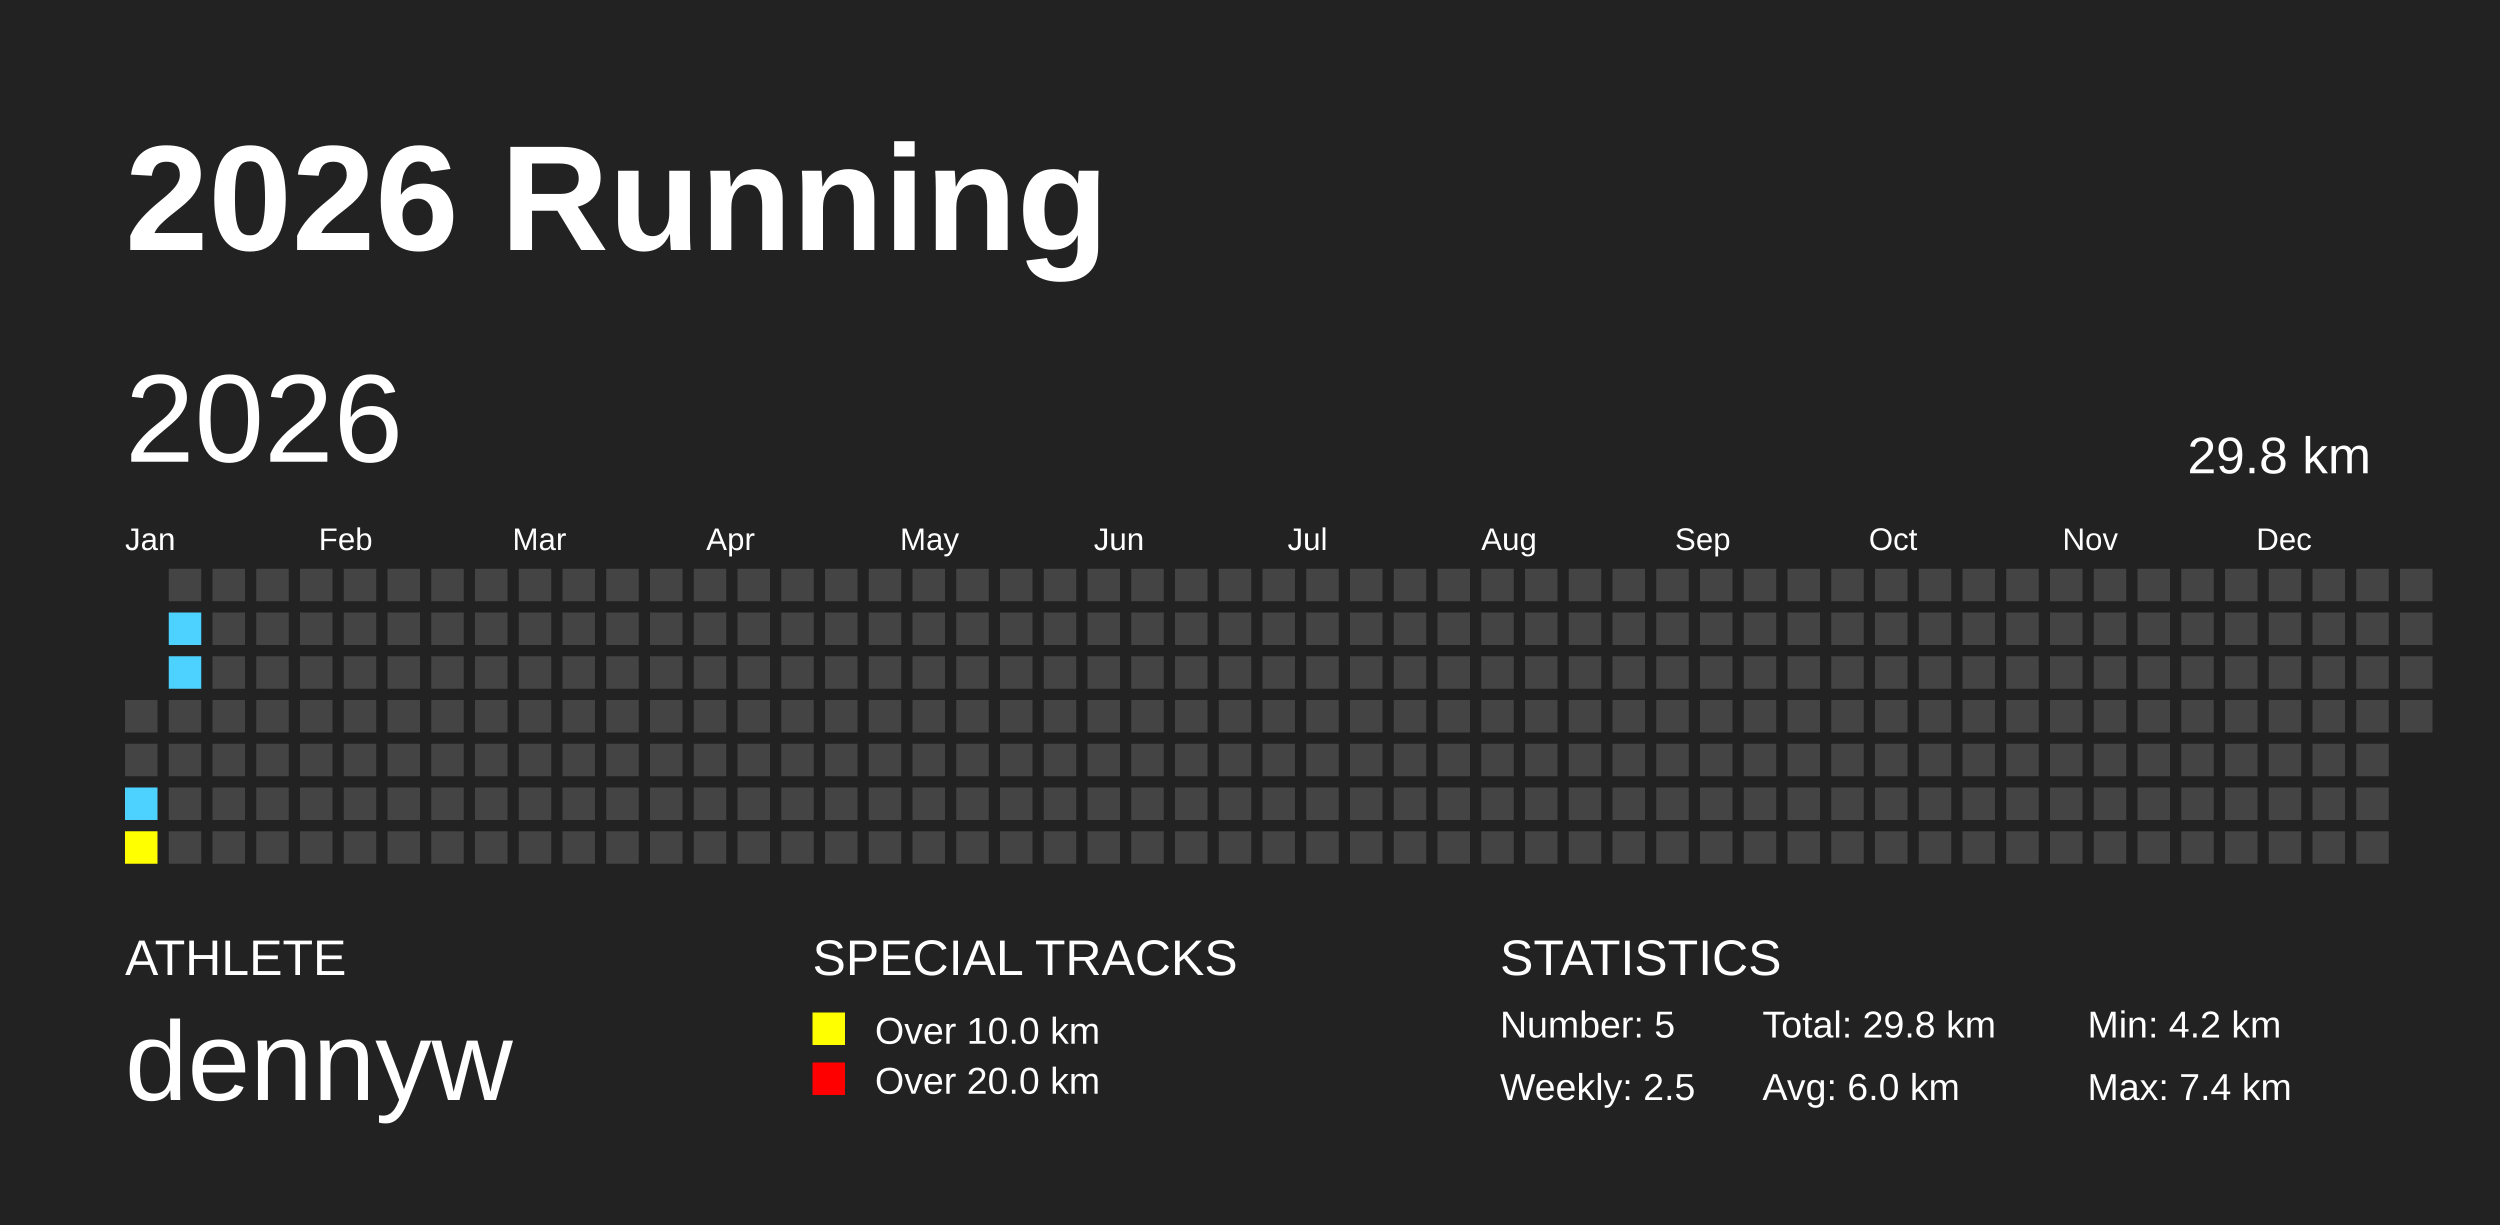
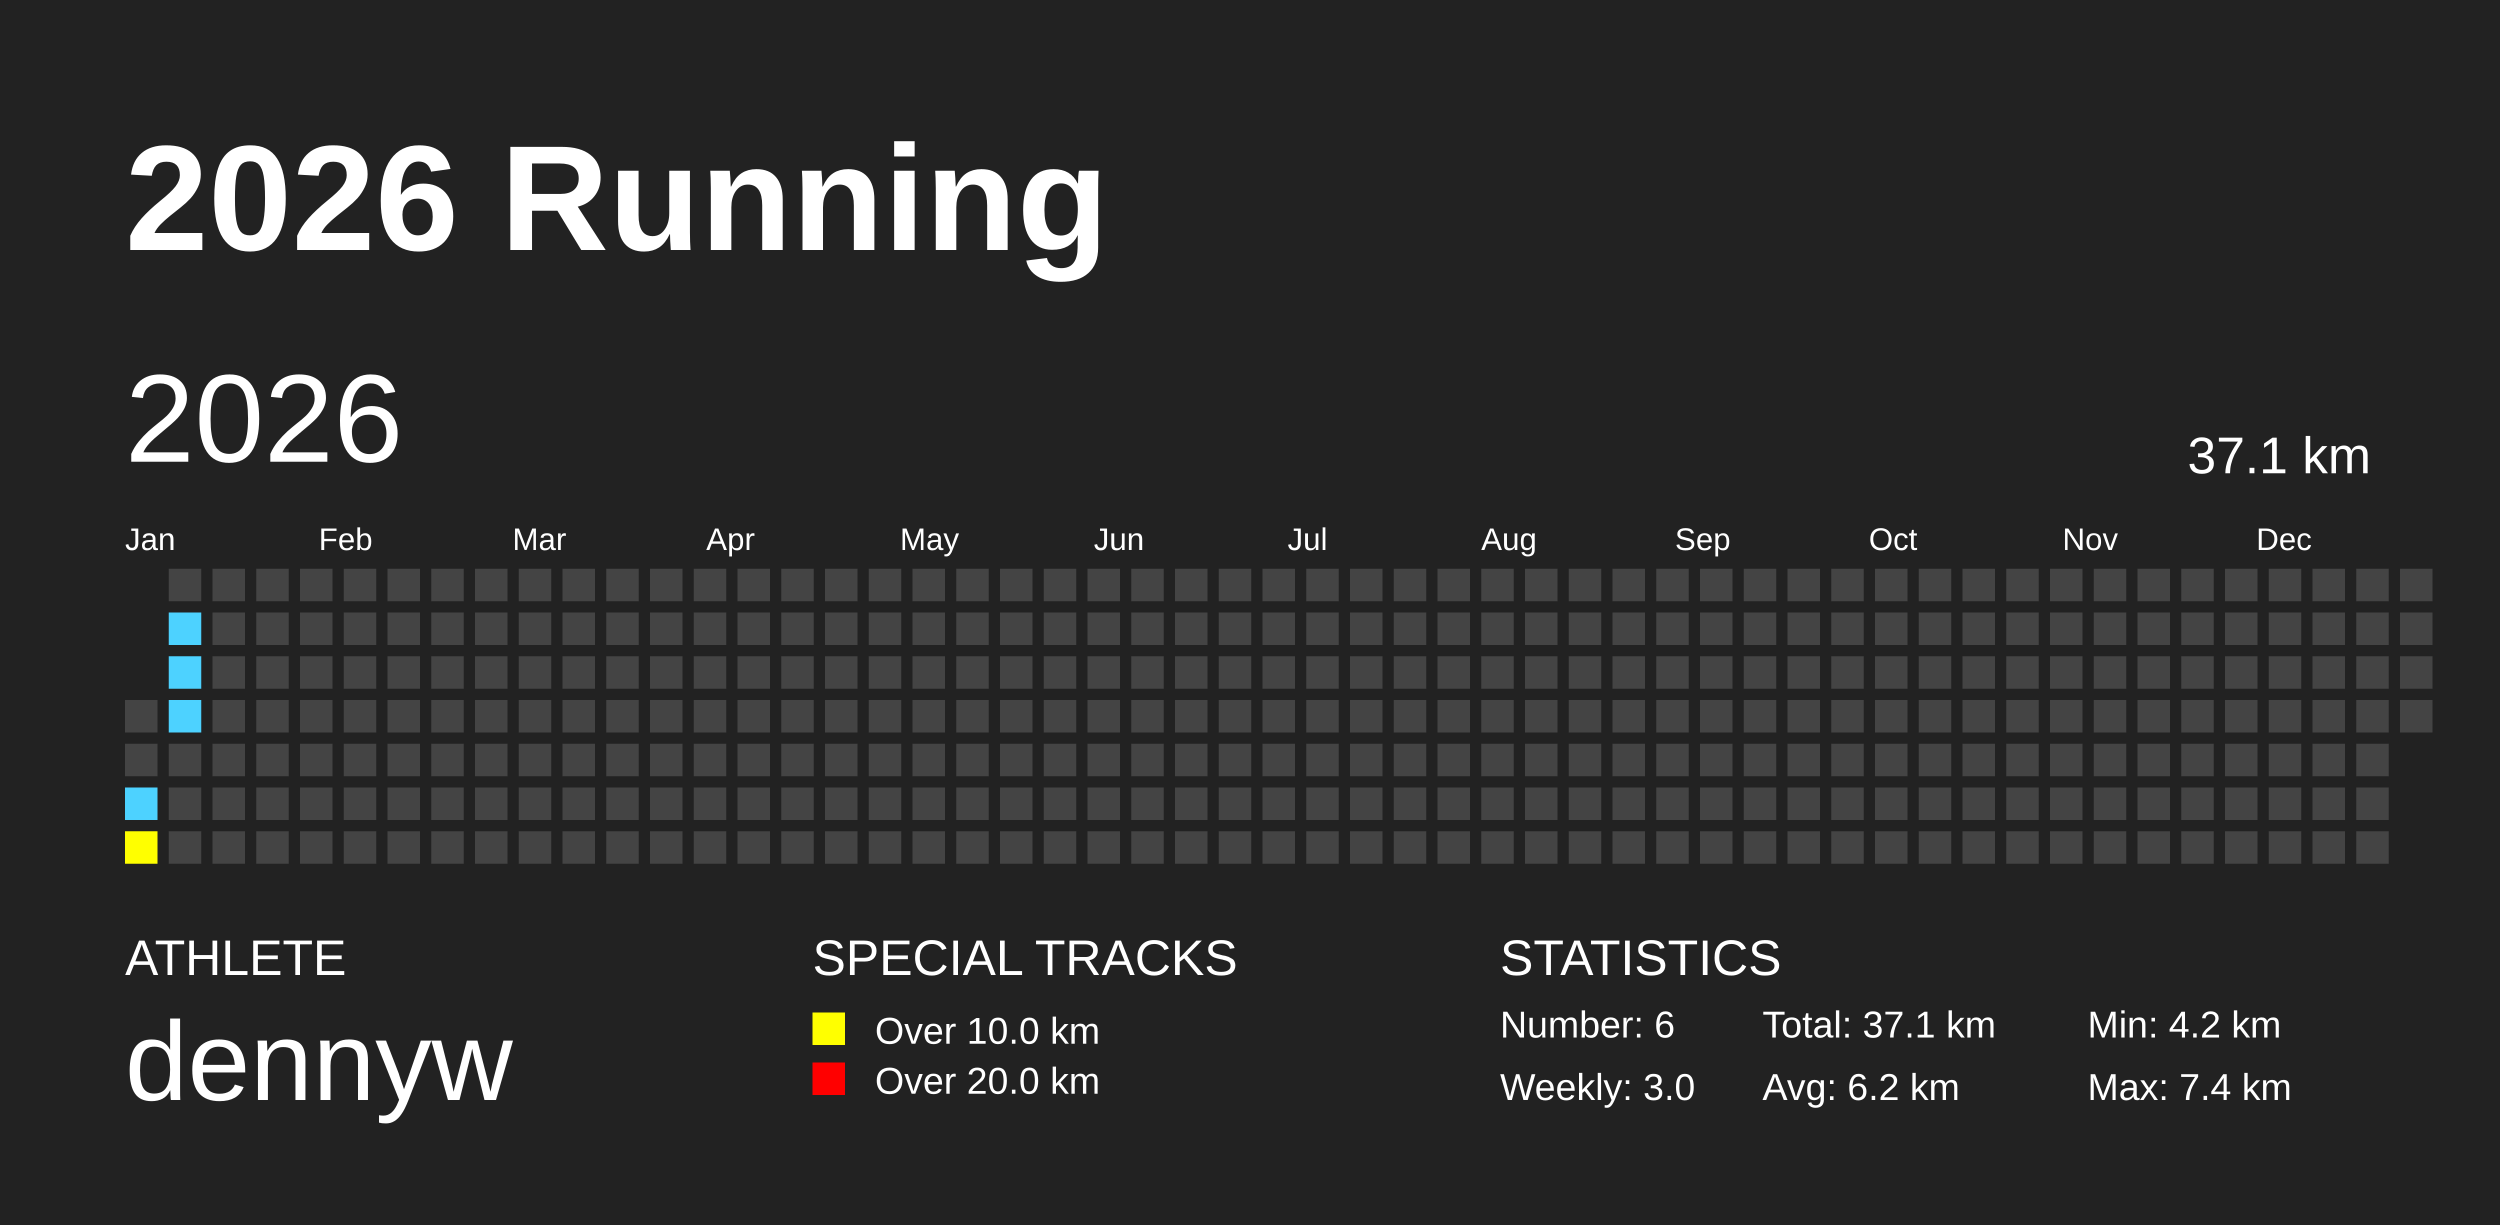
<svg xmlns="http://www.w3.org/2000/svg" baseProfile="full" height="98mm" version="1.1" viewBox="0,0,200,98" width="200mm">
  <defs />
  <rect fill="#222222" height="98" width="200" x="0" y="0" />
  <text fill="#FFFFFF" style="font-size:12px; font-family:Arial; font-weight:bold;" x="10" y="20">2026 Running</text>
  <text fill="#FFFFFF" style="font-size:4px; font-family:Arial" x="10" y="78">ATHLETE</text>
  <text fill="#FFFFFF" style="font-size:9px; font-family:Arial" x="10" y="88">dennyw</text>
  <text fill="#FFFFFF" style="font-size:4px; font-family:Arial" x="65" y="78">SPECIAL TRACKS</text>
  <rect fill="yellow" height="2.6" width="2.6" x="65" y="81" />
  <text fill="#FFFFFF" style="font-size:3px; font-family:Arial" x="70" y="83.5">Over 10.0 km</text>
  <rect fill="red" height="2.6" width="2.6" x="65" y="85" />
  <text fill="#FFFFFF" style="font-size:3px; font-family:Arial" x="70" y="87.5">Over 20.0 km</text>
  <text fill="#FFFFFF" style="font-size:4px; font-family:Arial" x="120" y="78">STATISTICS</text>
-   <text fill="#FFFFFF" style="font-size:3px; font-family:Arial" x="120" y="83">Number: 5</text>
-   <text fill="#FFFFFF" style="font-size:3px; font-family:Arial" x="120" y="88">Weekly: 2.5</text>
-   <text fill="#FFFFFF" style="font-size:3px; font-family:Arial" x="141" y="83">Total: 29.8 km</text>
-   <text fill="#FFFFFF" style="font-size:3px; font-family:Arial" x="141" y="88">Avg: 6.0 km</text>
+   <text fill="#FFFFFF" style="font-size:3px; font-family:Arial" x="120" y="83">Number: 6</text>
+   <text fill="#FFFFFF" style="font-size:3px; font-family:Arial" x="120" y="88">Weekly: 3.0</text>
+   <text fill="#FFFFFF" style="font-size:3px; font-family:Arial" x="141" y="83">Total: 37.1 km</text>
+   <text fill="#FFFFFF" style="font-size:3px; font-family:Arial" x="141" y="88">Avg: 6.2 km</text>
  <text fill="#FFFFFF" style="font-size:3px; font-family:Arial" x="167" y="83">Min: 4.2 km</text>
  <text fill="#FFFFFF" style="font-size:3px; font-family:Arial" x="167" y="88">Max: 7.4 km</text>
  <text dominant-baseline="hanging" fill="#FFFFFF" style="font-size:10.0px; font-family:Arial;" x="10" y="30">2026</text>
-   <text dominant-baseline="hanging" fill="#FFFFFF" style="font-size:4.125px; font-family:Arial;" x="175" y="35">29.8 km</text>
+   <text dominant-baseline="hanging" fill="#FFFFFF" style="font-size:4.125px; font-family:Arial;" x="175" y="35">37.1 km</text>
  <text fill="#FFFFFF" style="font-size:2.5px; font-family:Arial" x="10.0" y="44">Jan</text>
  <text fill="#FFFFFF" style="font-size:2.5px; font-family:Arial" x="25.5" y="44">Feb</text>
  <text fill="#FFFFFF" style="font-size:2.5px; font-family:Arial" x="41.0" y="44">Mar</text>
  <text fill="#FFFFFF" style="font-size:2.5px; font-family:Arial" x="56.5" y="44">Apr</text>
  <text fill="#FFFFFF" style="font-size:2.5px; font-family:Arial" x="72.0" y="44">May</text>
  <text fill="#FFFFFF" style="font-size:2.5px; font-family:Arial" x="87.5" y="44">Jun</text>
  <text fill="#FFFFFF" style="font-size:2.5px; font-family:Arial" x="103.0" y="44">Jul</text>
  <text fill="#FFFFFF" style="font-size:2.5px; font-family:Arial" x="118.5" y="44">Aug</text>
  <text fill="#FFFFFF" style="font-size:2.5px; font-family:Arial" x="134.0" y="44">Sep</text>
  <text fill="#FFFFFF" style="font-size:2.5px; font-family:Arial" x="149.5" y="44">Oct</text>
  <text fill="#FFFFFF" style="font-size:2.5px; font-family:Arial" x="165.0" y="44">Nov</text>
  <text fill="#FFFFFF" style="font-size:2.5px; font-family:Arial" x="180.5" y="44">Dec</text>
  <rect fill="#444444" height="2.6" width="2.6" x="10.0" y="56.0" />
  <rect fill="#444444" height="2.6" width="2.6" x="10.0" y="59.5" />
  <rect fill="#4DD2FF" height="2.6" width="2.6" x="10.0" y="63.0" />
  <rect fill="yellow" height="2.6" width="2.6" x="10.0" y="66.5" />
  <rect fill="#444444" height="2.6" width="2.6" x="13.5" y="45.5" />
  <rect fill="#4DD2FF" height="2.6" width="2.6" x="13.5" y="49.0" />
  <rect fill="#4DD2FF" height="2.6" width="2.6" x="13.5" y="52.5" />
-   <rect fill="#444444" height="2.6" width="2.6" x="13.5" y="56.0" />
+   <rect fill="#4DD2FF" height="2.6" width="2.6" x="13.5" y="56.0" />
  <rect fill="#444444" height="2.6" width="2.6" x="13.5" y="59.5" />
  <rect fill="#444444" height="2.6" width="2.6" x="13.5" y="63.0" />
  <rect fill="#444444" height="2.6" width="2.6" x="13.5" y="66.5" />
  <rect fill="#444444" height="2.6" width="2.6" x="17.0" y="45.5" />
  <rect fill="#444444" height="2.6" width="2.6" x="17.0" y="49.0" />
  <rect fill="#444444" height="2.6" width="2.6" x="17.0" y="52.5" />
  <rect fill="#444444" height="2.6" width="2.6" x="17.0" y="56.0" />
  <rect fill="#444444" height="2.6" width="2.6" x="17.0" y="59.5" />
  <rect fill="#444444" height="2.6" width="2.6" x="17.0" y="63.0" />
  <rect fill="#444444" height="2.6" width="2.6" x="17.0" y="66.5" />
  <rect fill="#444444" height="2.6" width="2.6" x="20.5" y="45.5" />
  <rect fill="#444444" height="2.6" width="2.6" x="20.5" y="49.0" />
  <rect fill="#444444" height="2.6" width="2.6" x="20.5" y="52.5" />
  <rect fill="#444444" height="2.6" width="2.6" x="20.5" y="56.0" />
  <rect fill="#444444" height="2.6" width="2.6" x="20.5" y="59.5" />
  <rect fill="#444444" height="2.6" width="2.6" x="20.5" y="63.0" />
  <rect fill="#444444" height="2.6" width="2.6" x="20.5" y="66.5" />
  <rect fill="#444444" height="2.6" width="2.6" x="24.0" y="45.5" />
  <rect fill="#444444" height="2.6" width="2.6" x="24.0" y="49.0" />
  <rect fill="#444444" height="2.6" width="2.6" x="24.0" y="52.5" />
  <rect fill="#444444" height="2.6" width="2.6" x="24.0" y="56.0" />
  <rect fill="#444444" height="2.6" width="2.6" x="24.0" y="59.5" />
  <rect fill="#444444" height="2.6" width="2.6" x="24.0" y="63.0" />
  <rect fill="#444444" height="2.6" width="2.6" x="24.0" y="66.5" />
  <rect fill="#444444" height="2.6" width="2.6" x="27.5" y="45.5" />
  <rect fill="#444444" height="2.6" width="2.6" x="27.5" y="49.0" />
  <rect fill="#444444" height="2.6" width="2.6" x="27.5" y="52.5" />
  <rect fill="#444444" height="2.6" width="2.6" x="27.5" y="56.0" />
  <rect fill="#444444" height="2.6" width="2.6" x="27.5" y="59.5" />
  <rect fill="#444444" height="2.6" width="2.6" x="27.5" y="63.0" />
  <rect fill="#444444" height="2.6" width="2.6" x="27.5" y="66.5" />
  <rect fill="#444444" height="2.6" width="2.6" x="31.0" y="45.5" />
  <rect fill="#444444" height="2.6" width="2.6" x="31.0" y="49.0" />
  <rect fill="#444444" height="2.6" width="2.6" x="31.0" y="52.5" />
  <rect fill="#444444" height="2.6" width="2.6" x="31.0" y="56.0" />
  <rect fill="#444444" height="2.6" width="2.6" x="31.0" y="59.5" />
  <rect fill="#444444" height="2.6" width="2.6" x="31.0" y="63.0" />
  <rect fill="#444444" height="2.6" width="2.6" x="31.0" y="66.5" />
  <rect fill="#444444" height="2.6" width="2.6" x="34.5" y="45.5" />
  <rect fill="#444444" height="2.6" width="2.6" x="34.5" y="49.0" />
  <rect fill="#444444" height="2.6" width="2.6" x="34.5" y="52.5" />
  <rect fill="#444444" height="2.6" width="2.6" x="34.5" y="56.0" />
  <rect fill="#444444" height="2.6" width="2.6" x="34.5" y="59.5" />
  <rect fill="#444444" height="2.6" width="2.6" x="34.5" y="63.0" />
  <rect fill="#444444" height="2.6" width="2.6" x="34.5" y="66.5" />
  <rect fill="#444444" height="2.6" width="2.6" x="38.0" y="45.5" />
  <rect fill="#444444" height="2.6" width="2.6" x="38.0" y="49.0" />
  <rect fill="#444444" height="2.6" width="2.6" x="38.0" y="52.5" />
  <rect fill="#444444" height="2.6" width="2.6" x="38.0" y="56.0" />
  <rect fill="#444444" height="2.6" width="2.6" x="38.0" y="59.5" />
  <rect fill="#444444" height="2.6" width="2.6" x="38.0" y="63.0" />
  <rect fill="#444444" height="2.6" width="2.6" x="38.0" y="66.5" />
  <rect fill="#444444" height="2.6" width="2.6" x="41.5" y="45.5" />
  <rect fill="#444444" height="2.6" width="2.6" x="41.5" y="49.0" />
  <rect fill="#444444" height="2.6" width="2.6" x="41.5" y="52.5" />
  <rect fill="#444444" height="2.6" width="2.6" x="41.5" y="56.0" />
  <rect fill="#444444" height="2.6" width="2.6" x="41.5" y="59.5" />
  <rect fill="#444444" height="2.6" width="2.6" x="41.5" y="63.0" />
  <rect fill="#444444" height="2.6" width="2.6" x="41.5" y="66.5" />
  <rect fill="#444444" height="2.6" width="2.6" x="45.0" y="45.5" />
  <rect fill="#444444" height="2.6" width="2.6" x="45.0" y="49.0" />
  <rect fill="#444444" height="2.6" width="2.6" x="45.0" y="52.5" />
  <rect fill="#444444" height="2.6" width="2.6" x="45.0" y="56.0" />
  <rect fill="#444444" height="2.6" width="2.6" x="45.0" y="59.5" />
  <rect fill="#444444" height="2.6" width="2.6" x="45.0" y="63.0" />
  <rect fill="#444444" height="2.6" width="2.6" x="45.0" y="66.5" />
  <rect fill="#444444" height="2.6" width="2.6" x="48.5" y="45.5" />
  <rect fill="#444444" height="2.6" width="2.6" x="48.5" y="49.0" />
  <rect fill="#444444" height="2.6" width="2.6" x="48.5" y="52.5" />
  <rect fill="#444444" height="2.6" width="2.6" x="48.5" y="56.0" />
  <rect fill="#444444" height="2.6" width="2.6" x="48.5" y="59.5" />
  <rect fill="#444444" height="2.6" width="2.6" x="48.5" y="63.0" />
  <rect fill="#444444" height="2.6" width="2.6" x="48.5" y="66.5" />
  <rect fill="#444444" height="2.6" width="2.6" x="52.0" y="45.5" />
  <rect fill="#444444" height="2.6" width="2.6" x="52.0" y="49.0" />
  <rect fill="#444444" height="2.6" width="2.6" x="52.0" y="52.5" />
  <rect fill="#444444" height="2.6" width="2.6" x="52.0" y="56.0" />
  <rect fill="#444444" height="2.6" width="2.6" x="52.0" y="59.5" />
  <rect fill="#444444" height="2.6" width="2.6" x="52.0" y="63.0" />
  <rect fill="#444444" height="2.6" width="2.6" x="52.0" y="66.5" />
  <rect fill="#444444" height="2.6" width="2.6" x="55.5" y="45.5" />
  <rect fill="#444444" height="2.6" width="2.6" x="55.5" y="49.0" />
  <rect fill="#444444" height="2.6" width="2.6" x="55.5" y="52.5" />
  <rect fill="#444444" height="2.6" width="2.6" x="55.5" y="56.0" />
  <rect fill="#444444" height="2.6" width="2.6" x="55.5" y="59.5" />
  <rect fill="#444444" height="2.6" width="2.6" x="55.5" y="63.0" />
  <rect fill="#444444" height="2.6" width="2.6" x="55.5" y="66.5" />
  <rect fill="#444444" height="2.6" width="2.6" x="59.0" y="45.5" />
  <rect fill="#444444" height="2.6" width="2.6" x="59.0" y="49.0" />
  <rect fill="#444444" height="2.6" width="2.6" x="59.0" y="52.5" />
  <rect fill="#444444" height="2.6" width="2.6" x="59.0" y="56.0" />
  <rect fill="#444444" height="2.6" width="2.6" x="59.0" y="59.5" />
  <rect fill="#444444" height="2.6" width="2.6" x="59.0" y="63.0" />
  <rect fill="#444444" height="2.6" width="2.6" x="59.0" y="66.5" />
  <rect fill="#444444" height="2.6" width="2.6" x="62.5" y="45.5" />
  <rect fill="#444444" height="2.6" width="2.6" x="62.5" y="49.0" />
  <rect fill="#444444" height="2.6" width="2.6" x="62.5" y="52.5" />
  <rect fill="#444444" height="2.6" width="2.6" x="62.5" y="56.0" />
  <rect fill="#444444" height="2.6" width="2.6" x="62.5" y="59.5" />
  <rect fill="#444444" height="2.6" width="2.6" x="62.5" y="63.0" />
  <rect fill="#444444" height="2.6" width="2.6" x="62.5" y="66.5" />
  <rect fill="#444444" height="2.6" width="2.6" x="66.0" y="45.5" />
  <rect fill="#444444" height="2.6" width="2.6" x="66.0" y="49.0" />
  <rect fill="#444444" height="2.6" width="2.6" x="66.0" y="52.5" />
  <rect fill="#444444" height="2.6" width="2.6" x="66.0" y="56.0" />
  <rect fill="#444444" height="2.6" width="2.6" x="66.0" y="59.5" />
  <rect fill="#444444" height="2.6" width="2.6" x="66.0" y="63.0" />
  <rect fill="#444444" height="2.6" width="2.6" x="66.0" y="66.5" />
  <rect fill="#444444" height="2.6" width="2.6" x="69.5" y="45.5" />
  <rect fill="#444444" height="2.6" width="2.6" x="69.5" y="49.0" />
  <rect fill="#444444" height="2.6" width="2.6" x="69.5" y="52.5" />
  <rect fill="#444444" height="2.6" width="2.6" x="69.5" y="56.0" />
  <rect fill="#444444" height="2.6" width="2.6" x="69.5" y="59.5" />
  <rect fill="#444444" height="2.6" width="2.6" x="69.5" y="63.0" />
  <rect fill="#444444" height="2.6" width="2.6" x="69.5" y="66.5" />
  <rect fill="#444444" height="2.6" width="2.6" x="73.0" y="45.5" />
  <rect fill="#444444" height="2.6" width="2.6" x="73.0" y="49.0" />
  <rect fill="#444444" height="2.6" width="2.6" x="73.0" y="52.5" />
  <rect fill="#444444" height="2.6" width="2.6" x="73.0" y="56.0" />
  <rect fill="#444444" height="2.6" width="2.6" x="73.0" y="59.5" />
  <rect fill="#444444" height="2.6" width="2.6" x="73.0" y="63.0" />
  <rect fill="#444444" height="2.6" width="2.6" x="73.0" y="66.5" />
  <rect fill="#444444" height="2.6" width="2.6" x="76.5" y="45.5" />
  <rect fill="#444444" height="2.6" width="2.6" x="76.5" y="49.0" />
  <rect fill="#444444" height="2.6" width="2.6" x="76.5" y="52.5" />
  <rect fill="#444444" height="2.6" width="2.6" x="76.5" y="56.0" />
  <rect fill="#444444" height="2.6" width="2.6" x="76.5" y="59.5" />
  <rect fill="#444444" height="2.6" width="2.6" x="76.5" y="63.0" />
  <rect fill="#444444" height="2.6" width="2.6" x="76.5" y="66.5" />
  <rect fill="#444444" height="2.6" width="2.6" x="80.0" y="45.5" />
  <rect fill="#444444" height="2.6" width="2.6" x="80.0" y="49.0" />
  <rect fill="#444444" height="2.6" width="2.6" x="80.0" y="52.5" />
  <rect fill="#444444" height="2.6" width="2.6" x="80.0" y="56.0" />
  <rect fill="#444444" height="2.6" width="2.6" x="80.0" y="59.5" />
  <rect fill="#444444" height="2.6" width="2.6" x="80.0" y="63.0" />
  <rect fill="#444444" height="2.6" width="2.6" x="80.0" y="66.5" />
  <rect fill="#444444" height="2.6" width="2.6" x="83.5" y="45.5" />
  <rect fill="#444444" height="2.6" width="2.6" x="83.5" y="49.0" />
  <rect fill="#444444" height="2.6" width="2.6" x="83.5" y="52.5" />
  <rect fill="#444444" height="2.6" width="2.6" x="83.5" y="56.0" />
  <rect fill="#444444" height="2.6" width="2.6" x="83.5" y="59.5" />
  <rect fill="#444444" height="2.6" width="2.6" x="83.5" y="63.0" />
  <rect fill="#444444" height="2.6" width="2.6" x="83.5" y="66.5" />
  <rect fill="#444444" height="2.6" width="2.6" x="87.0" y="45.5" />
  <rect fill="#444444" height="2.6" width="2.6" x="87.0" y="49.0" />
  <rect fill="#444444" height="2.6" width="2.6" x="87.0" y="52.5" />
  <rect fill="#444444" height="2.6" width="2.6" x="87.0" y="56.0" />
  <rect fill="#444444" height="2.6" width="2.6" x="87.0" y="59.5" />
  <rect fill="#444444" height="2.6" width="2.6" x="87.0" y="63.0" />
  <rect fill="#444444" height="2.6" width="2.6" x="87.0" y="66.5" />
  <rect fill="#444444" height="2.6" width="2.6" x="90.5" y="45.5" />
  <rect fill="#444444" height="2.6" width="2.6" x="90.5" y="49.0" />
  <rect fill="#444444" height="2.6" width="2.6" x="90.5" y="52.5" />
  <rect fill="#444444" height="2.6" width="2.6" x="90.5" y="56.0" />
  <rect fill="#444444" height="2.6" width="2.6" x="90.5" y="59.5" />
  <rect fill="#444444" height="2.6" width="2.6" x="90.5" y="63.0" />
  <rect fill="#444444" height="2.6" width="2.6" x="90.5" y="66.5" />
  <rect fill="#444444" height="2.6" width="2.6" x="94.0" y="45.5" />
  <rect fill="#444444" height="2.6" width="2.6" x="94.0" y="49.0" />
  <rect fill="#444444" height="2.6" width="2.6" x="94.0" y="52.5" />
  <rect fill="#444444" height="2.6" width="2.6" x="94.0" y="56.0" />
  <rect fill="#444444" height="2.6" width="2.6" x="94.0" y="59.5" />
  <rect fill="#444444" height="2.6" width="2.6" x="94.0" y="63.0" />
  <rect fill="#444444" height="2.6" width="2.6" x="94.0" y="66.5" />
  <rect fill="#444444" height="2.6" width="2.6" x="97.5" y="45.5" />
  <rect fill="#444444" height="2.6" width="2.6" x="97.5" y="49.0" />
  <rect fill="#444444" height="2.6" width="2.6" x="97.5" y="52.5" />
  <rect fill="#444444" height="2.6" width="2.6" x="97.5" y="56.0" />
  <rect fill="#444444" height="2.6" width="2.6" x="97.5" y="59.5" />
  <rect fill="#444444" height="2.6" width="2.6" x="97.5" y="63.0" />
  <rect fill="#444444" height="2.6" width="2.6" x="97.5" y="66.5" />
  <rect fill="#444444" height="2.6" width="2.6" x="101.0" y="45.5" />
  <rect fill="#444444" height="2.6" width="2.6" x="101.0" y="49.0" />
  <rect fill="#444444" height="2.6" width="2.6" x="101.0" y="52.5" />
  <rect fill="#444444" height="2.6" width="2.6" x="101.0" y="56.0" />
  <rect fill="#444444" height="2.6" width="2.6" x="101.0" y="59.5" />
  <rect fill="#444444" height="2.6" width="2.6" x="101.0" y="63.0" />
  <rect fill="#444444" height="2.6" width="2.6" x="101.0" y="66.5" />
  <rect fill="#444444" height="2.6" width="2.6" x="104.5" y="45.5" />
  <rect fill="#444444" height="2.6" width="2.6" x="104.5" y="49.0" />
  <rect fill="#444444" height="2.6" width="2.6" x="104.5" y="52.5" />
  <rect fill="#444444" height="2.6" width="2.6" x="104.5" y="56.0" />
  <rect fill="#444444" height="2.6" width="2.6" x="104.5" y="59.5" />
  <rect fill="#444444" height="2.6" width="2.6" x="104.5" y="63.0" />
  <rect fill="#444444" height="2.6" width="2.6" x="104.5" y="66.5" />
  <rect fill="#444444" height="2.6" width="2.6" x="108.0" y="45.5" />
  <rect fill="#444444" height="2.6" width="2.6" x="108.0" y="49.0" />
  <rect fill="#444444" height="2.6" width="2.6" x="108.0" y="52.5" />
  <rect fill="#444444" height="2.6" width="2.6" x="108.0" y="56.0" />
  <rect fill="#444444" height="2.6" width="2.6" x="108.0" y="59.5" />
  <rect fill="#444444" height="2.6" width="2.6" x="108.0" y="63.0" />
  <rect fill="#444444" height="2.6" width="2.6" x="108.0" y="66.5" />
  <rect fill="#444444" height="2.6" width="2.6" x="111.5" y="45.5" />
  <rect fill="#444444" height="2.6" width="2.6" x="111.5" y="49.0" />
  <rect fill="#444444" height="2.6" width="2.6" x="111.5" y="52.5" />
  <rect fill="#444444" height="2.6" width="2.6" x="111.5" y="56.0" />
  <rect fill="#444444" height="2.6" width="2.6" x="111.5" y="59.5" />
  <rect fill="#444444" height="2.6" width="2.6" x="111.5" y="63.0" />
  <rect fill="#444444" height="2.6" width="2.6" x="111.5" y="66.5" />
  <rect fill="#444444" height="2.6" width="2.6" x="115.0" y="45.5" />
  <rect fill="#444444" height="2.6" width="2.6" x="115.0" y="49.0" />
  <rect fill="#444444" height="2.6" width="2.6" x="115.0" y="52.5" />
  <rect fill="#444444" height="2.6" width="2.6" x="115.0" y="56.0" />
  <rect fill="#444444" height="2.6" width="2.6" x="115.0" y="59.5" />
  <rect fill="#444444" height="2.6" width="2.6" x="115.0" y="63.0" />
  <rect fill="#444444" height="2.6" width="2.6" x="115.0" y="66.5" />
  <rect fill="#444444" height="2.6" width="2.6" x="118.5" y="45.5" />
  <rect fill="#444444" height="2.6" width="2.6" x="118.5" y="49.0" />
  <rect fill="#444444" height="2.6" width="2.6" x="118.5" y="52.5" />
  <rect fill="#444444" height="2.6" width="2.6" x="118.5" y="56.0" />
  <rect fill="#444444" height="2.6" width="2.6" x="118.5" y="59.5" />
  <rect fill="#444444" height="2.6" width="2.6" x="118.5" y="63.0" />
  <rect fill="#444444" height="2.6" width="2.6" x="118.5" y="66.5" />
  <rect fill="#444444" height="2.6" width="2.6" x="122.0" y="45.5" />
  <rect fill="#444444" height="2.6" width="2.6" x="122.0" y="49.0" />
  <rect fill="#444444" height="2.6" width="2.6" x="122.0" y="52.5" />
  <rect fill="#444444" height="2.6" width="2.6" x="122.0" y="56.0" />
  <rect fill="#444444" height="2.6" width="2.6" x="122.0" y="59.5" />
  <rect fill="#444444" height="2.6" width="2.6" x="122.0" y="63.0" />
  <rect fill="#444444" height="2.6" width="2.6" x="122.0" y="66.5" />
  <rect fill="#444444" height="2.6" width="2.6" x="125.5" y="45.5" />
  <rect fill="#444444" height="2.6" width="2.6" x="125.5" y="49.0" />
  <rect fill="#444444" height="2.6" width="2.6" x="125.5" y="52.5" />
  <rect fill="#444444" height="2.6" width="2.6" x="125.5" y="56.0" />
  <rect fill="#444444" height="2.6" width="2.6" x="125.5" y="59.5" />
  <rect fill="#444444" height="2.6" width="2.6" x="125.5" y="63.0" />
  <rect fill="#444444" height="2.6" width="2.6" x="125.5" y="66.5" />
  <rect fill="#444444" height="2.6" width="2.6" x="129.0" y="45.5" />
  <rect fill="#444444" height="2.6" width="2.6" x="129.0" y="49.0" />
  <rect fill="#444444" height="2.6" width="2.6" x="129.0" y="52.5" />
  <rect fill="#444444" height="2.6" width="2.6" x="129.0" y="56.0" />
  <rect fill="#444444" height="2.6" width="2.6" x="129.0" y="59.5" />
  <rect fill="#444444" height="2.6" width="2.6" x="129.0" y="63.0" />
  <rect fill="#444444" height="2.6" width="2.6" x="129.0" y="66.5" />
  <rect fill="#444444" height="2.6" width="2.6" x="132.5" y="45.5" />
  <rect fill="#444444" height="2.6" width="2.6" x="132.5" y="49.0" />
  <rect fill="#444444" height="2.6" width="2.6" x="132.5" y="52.5" />
  <rect fill="#444444" height="2.6" width="2.6" x="132.5" y="56.0" />
  <rect fill="#444444" height="2.6" width="2.6" x="132.5" y="59.5" />
  <rect fill="#444444" height="2.6" width="2.6" x="132.5" y="63.0" />
  <rect fill="#444444" height="2.6" width="2.6" x="132.5" y="66.5" />
  <rect fill="#444444" height="2.6" width="2.6" x="136.0" y="45.5" />
  <rect fill="#444444" height="2.6" width="2.6" x="136.0" y="49.0" />
  <rect fill="#444444" height="2.6" width="2.6" x="136.0" y="52.5" />
  <rect fill="#444444" height="2.6" width="2.6" x="136.0" y="56.0" />
  <rect fill="#444444" height="2.6" width="2.6" x="136.0" y="59.5" />
  <rect fill="#444444" height="2.6" width="2.6" x="136.0" y="63.0" />
  <rect fill="#444444" height="2.6" width="2.6" x="136.0" y="66.5" />
  <rect fill="#444444" height="2.6" width="2.6" x="139.5" y="45.5" />
  <rect fill="#444444" height="2.6" width="2.6" x="139.5" y="49.0" />
  <rect fill="#444444" height="2.6" width="2.6" x="139.5" y="52.5" />
  <rect fill="#444444" height="2.6" width="2.6" x="139.5" y="56.0" />
  <rect fill="#444444" height="2.6" width="2.6" x="139.5" y="59.5" />
  <rect fill="#444444" height="2.6" width="2.6" x="139.5" y="63.0" />
  <rect fill="#444444" height="2.6" width="2.6" x="139.5" y="66.5" />
  <rect fill="#444444" height="2.6" width="2.6" x="143.0" y="45.5" />
  <rect fill="#444444" height="2.6" width="2.6" x="143.0" y="49.0" />
  <rect fill="#444444" height="2.6" width="2.6" x="143.0" y="52.5" />
  <rect fill="#444444" height="2.6" width="2.6" x="143.0" y="56.0" />
  <rect fill="#444444" height="2.6" width="2.6" x="143.0" y="59.5" />
  <rect fill="#444444" height="2.6" width="2.6" x="143.0" y="63.0" />
  <rect fill="#444444" height="2.6" width="2.6" x="143.0" y="66.5" />
  <rect fill="#444444" height="2.6" width="2.6" x="146.5" y="45.5" />
  <rect fill="#444444" height="2.6" width="2.6" x="146.5" y="49.0" />
  <rect fill="#444444" height="2.6" width="2.6" x="146.5" y="52.5" />
  <rect fill="#444444" height="2.6" width="2.6" x="146.5" y="56.0" />
  <rect fill="#444444" height="2.6" width="2.6" x="146.5" y="59.5" />
  <rect fill="#444444" height="2.6" width="2.6" x="146.5" y="63.0" />
  <rect fill="#444444" height="2.6" width="2.6" x="146.5" y="66.5" />
  <rect fill="#444444" height="2.6" width="2.6" x="150.0" y="45.5" />
  <rect fill="#444444" height="2.6" width="2.6" x="150.0" y="49.0" />
  <rect fill="#444444" height="2.6" width="2.6" x="150.0" y="52.5" />
  <rect fill="#444444" height="2.6" width="2.6" x="150.0" y="56.0" />
  <rect fill="#444444" height="2.6" width="2.6" x="150.0" y="59.5" />
  <rect fill="#444444" height="2.6" width="2.6" x="150.0" y="63.0" />
  <rect fill="#444444" height="2.6" width="2.6" x="150.0" y="66.5" />
  <rect fill="#444444" height="2.6" width="2.6" x="153.5" y="45.5" />
  <rect fill="#444444" height="2.6" width="2.6" x="153.5" y="49.0" />
  <rect fill="#444444" height="2.6" width="2.6" x="153.5" y="52.5" />
  <rect fill="#444444" height="2.6" width="2.6" x="153.5" y="56.0" />
  <rect fill="#444444" height="2.6" width="2.6" x="153.5" y="59.5" />
  <rect fill="#444444" height="2.6" width="2.6" x="153.5" y="63.0" />
  <rect fill="#444444" height="2.6" width="2.6" x="153.5" y="66.5" />
  <rect fill="#444444" height="2.6" width="2.6" x="157.0" y="45.5" />
  <rect fill="#444444" height="2.6" width="2.6" x="157.0" y="49.0" />
  <rect fill="#444444" height="2.6" width="2.6" x="157.0" y="52.5" />
  <rect fill="#444444" height="2.6" width="2.6" x="157.0" y="56.0" />
  <rect fill="#444444" height="2.6" width="2.6" x="157.0" y="59.5" />
  <rect fill="#444444" height="2.6" width="2.6" x="157.0" y="63.0" />
  <rect fill="#444444" height="2.6" width="2.6" x="157.0" y="66.5" />
  <rect fill="#444444" height="2.6" width="2.6" x="160.5" y="45.5" />
  <rect fill="#444444" height="2.6" width="2.6" x="160.5" y="49.0" />
  <rect fill="#444444" height="2.6" width="2.6" x="160.5" y="52.5" />
  <rect fill="#444444" height="2.6" width="2.6" x="160.5" y="56.0" />
  <rect fill="#444444" height="2.6" width="2.6" x="160.5" y="59.5" />
  <rect fill="#444444" height="2.6" width="2.6" x="160.5" y="63.0" />
  <rect fill="#444444" height="2.6" width="2.6" x="160.5" y="66.5" />
  <rect fill="#444444" height="2.6" width="2.6" x="164.0" y="45.5" />
  <rect fill="#444444" height="2.6" width="2.6" x="164.0" y="49.0" />
  <rect fill="#444444" height="2.6" width="2.6" x="164.0" y="52.5" />
  <rect fill="#444444" height="2.6" width="2.6" x="164.0" y="56.0" />
  <rect fill="#444444" height="2.6" width="2.6" x="164.0" y="59.5" />
  <rect fill="#444444" height="2.6" width="2.6" x="164.0" y="63.0" />
  <rect fill="#444444" height="2.6" width="2.6" x="164.0" y="66.5" />
  <rect fill="#444444" height="2.6" width="2.6" x="167.5" y="45.5" />
  <rect fill="#444444" height="2.6" width="2.6" x="167.5" y="49.0" />
  <rect fill="#444444" height="2.6" width="2.6" x="167.5" y="52.5" />
  <rect fill="#444444" height="2.6" width="2.6" x="167.5" y="56.0" />
  <rect fill="#444444" height="2.6" width="2.6" x="167.5" y="59.5" />
  <rect fill="#444444" height="2.6" width="2.6" x="167.5" y="63.0" />
  <rect fill="#444444" height="2.6" width="2.6" x="167.5" y="66.5" />
  <rect fill="#444444" height="2.6" width="2.6" x="171.0" y="45.5" />
  <rect fill="#444444" height="2.6" width="2.6" x="171.0" y="49.0" />
  <rect fill="#444444" height="2.6" width="2.6" x="171.0" y="52.5" />
  <rect fill="#444444" height="2.6" width="2.6" x="171.0" y="56.0" />
  <rect fill="#444444" height="2.6" width="2.6" x="171.0" y="59.5" />
  <rect fill="#444444" height="2.6" width="2.6" x="171.0" y="63.0" />
  <rect fill="#444444" height="2.6" width="2.6" x="171.0" y="66.5" />
  <rect fill="#444444" height="2.6" width="2.6" x="174.5" y="45.5" />
  <rect fill="#444444" height="2.6" width="2.6" x="174.5" y="49.0" />
  <rect fill="#444444" height="2.6" width="2.6" x="174.5" y="52.5" />
  <rect fill="#444444" height="2.6" width="2.6" x="174.5" y="56.0" />
  <rect fill="#444444" height="2.6" width="2.6" x="174.5" y="59.5" />
  <rect fill="#444444" height="2.6" width="2.6" x="174.5" y="63.0" />
  <rect fill="#444444" height="2.6" width="2.6" x="174.5" y="66.5" />
  <rect fill="#444444" height="2.6" width="2.6" x="178.0" y="45.5" />
  <rect fill="#444444" height="2.6" width="2.6" x="178.0" y="49.0" />
  <rect fill="#444444" height="2.6" width="2.6" x="178.0" y="52.5" />
  <rect fill="#444444" height="2.6" width="2.6" x="178.0" y="56.0" />
  <rect fill="#444444" height="2.6" width="2.6" x="178.0" y="59.5" />
  <rect fill="#444444" height="2.6" width="2.6" x="178.0" y="63.0" />
  <rect fill="#444444" height="2.6" width="2.6" x="178.0" y="66.5" />
  <rect fill="#444444" height="2.6" width="2.6" x="181.5" y="45.5" />
  <rect fill="#444444" height="2.6" width="2.6" x="181.5" y="49.0" />
  <rect fill="#444444" height="2.6" width="2.6" x="181.5" y="52.5" />
  <rect fill="#444444" height="2.6" width="2.6" x="181.5" y="56.0" />
  <rect fill="#444444" height="2.6" width="2.6" x="181.5" y="59.5" />
  <rect fill="#444444" height="2.6" width="2.6" x="181.5" y="63.0" />
  <rect fill="#444444" height="2.6" width="2.6" x="181.5" y="66.5" />
  <rect fill="#444444" height="2.6" width="2.6" x="185.0" y="45.5" />
  <rect fill="#444444" height="2.6" width="2.6" x="185.0" y="49.0" />
  <rect fill="#444444" height="2.6" width="2.6" x="185.0" y="52.5" />
  <rect fill="#444444" height="2.6" width="2.6" x="185.0" y="56.0" />
  <rect fill="#444444" height="2.6" width="2.6" x="185.0" y="59.5" />
  <rect fill="#444444" height="2.6" width="2.6" x="185.0" y="63.0" />
  <rect fill="#444444" height="2.6" width="2.6" x="185.0" y="66.5" />
  <rect fill="#444444" height="2.6" width="2.6" x="188.5" y="45.5" />
  <rect fill="#444444" height="2.6" width="2.6" x="188.5" y="49.0" />
  <rect fill="#444444" height="2.6" width="2.6" x="188.5" y="52.5" />
  <rect fill="#444444" height="2.6" width="2.6" x="188.5" y="56.0" />
  <rect fill="#444444" height="2.6" width="2.6" x="188.5" y="59.5" />
  <rect fill="#444444" height="2.6" width="2.6" x="188.5" y="63.0" />
  <rect fill="#444444" height="2.6" width="2.6" x="188.5" y="66.5" />
  <rect fill="#444444" height="2.6" width="2.6" x="192.0" y="45.5" />
  <rect fill="#444444" height="2.6" width="2.6" x="192.0" y="49.0" />
  <rect fill="#444444" height="2.6" width="2.6" x="192.0" y="52.5" />
  <rect fill="#444444" height="2.6" width="2.6" x="192.0" y="56.0" />
</svg>
